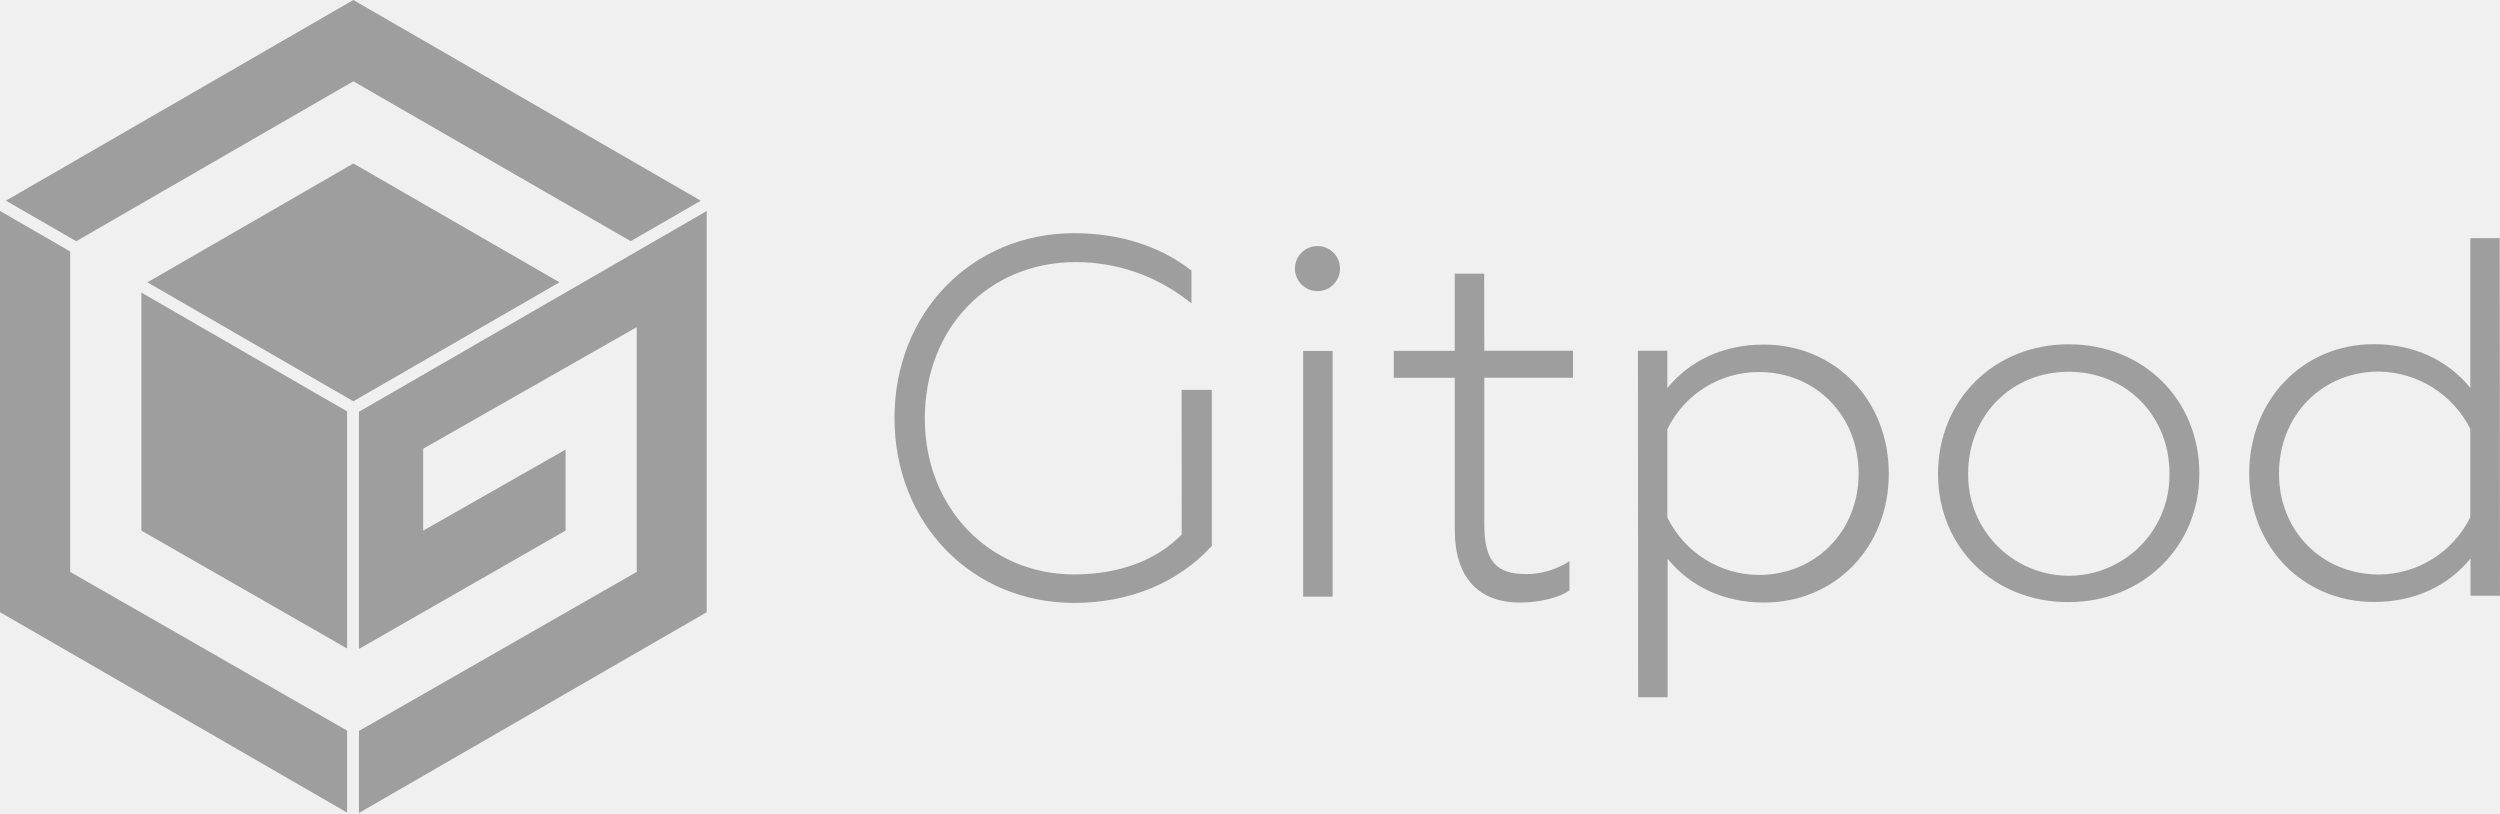
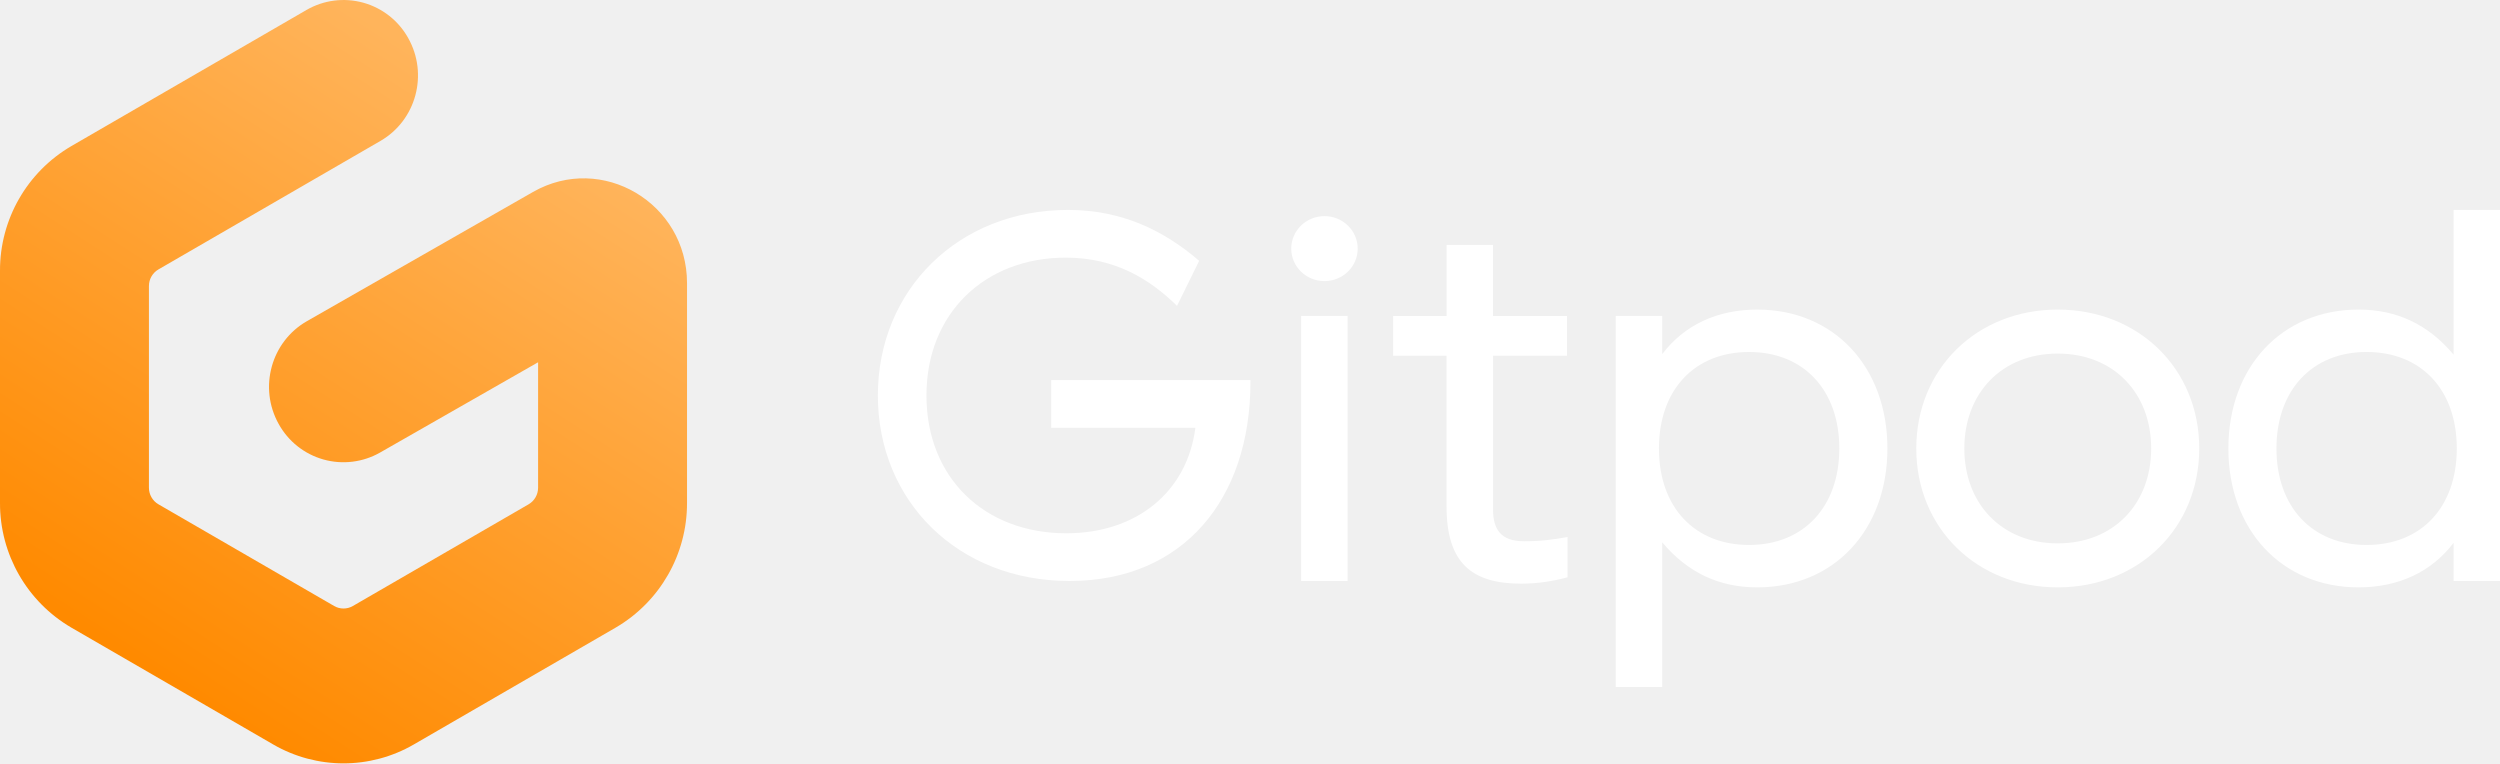
- <svg xmlns="http://www.w3.org/2000/svg" width="123" height="40" viewBox="0 0 123 40" fill="none">
-   <path d="M58.139 26.296c-1.216 1.267-3.092 1.966-5.286 1.966-4.19 0-7.349-3.291-7.353-7.664 0-4.46 3.127-7.699 7.44-7.703 1.987 0 3.917.662 5.485 1.882l.195.148v-1.611l-.045-.037c-1.537-1.182-3.518-1.806-5.726-1.804-5.043 0-8.843 3.915-8.84 9.101.005 5.187 3.81 9.093 8.852 9.089 2.698 0 5.087-.987 6.73-2.771l.03-.034V19.18h-1.486l.004 7.117zM65.565 17.266h-1.45v12.089h1.45v-12.09zM64.82 12.105a1.109 1.109 0 100 2.218 1.109 1.109 0 000-2.218zM73.021 13.465h-1.448v3.797h-2.998v1.325h3v7.498c0 2.299 1.146 3.564 3.22 3.562.909 0 1.907-.24 2.372-.569l.05-.035v-1.428l-.172.1a3.906 3.906 0 01-1.927.53c-1.542 0-2.09-.65-2.091-2.485v-7.175h4.364v-1.33h-4.364l-.006-3.79zM86.775 16.953c-1.946 0-3.613.757-4.742 2.14v-1.838h-1.447l.011 17.05h1.45v-6.812c1.14 1.394 2.811 2.155 4.745 2.152 3.502 0 6.14-2.724 6.137-6.348-.004-3.623-2.652-6.346-6.154-6.344zm4.67 6.338c0 2.846-2.112 4.994-4.914 4.996a5.034 5.034 0 01-4.498-2.831v-4.338a4.997 4.997 0 014.489-2.814c2.803-.01 4.922 2.142 4.922 4.988zM101.771 16.94c-3.657 0-6.42 2.741-6.42 6.371 0 3.63 2.763 6.317 6.42 6.313 3.658-.004 6.438-2.724 6.436-6.32.006-3.632-2.755-6.374-6.436-6.364zm0 1.35c2.831 0 4.968 2.152 4.969 5.013a4.954 4.954 0 11-9.907 0c0-2.853 2.123-5.011 4.94-5.011l-.002-.002zM121.539 11.719v7.364c-1.134-1.392-2.806-2.15-4.74-2.15-3.502 0-6.14 2.741-6.138 6.373 0 3.6 2.646 6.315 6.148 6.311 1.946 0 3.613-.755 4.741-2.14v1.832h1.448l-.012-17.594-1.447.004zm0 9.396v4.335a5.06 5.06 0 01-4.493 2.816c-2.803 0-4.918-2.14-4.92-4.964 0-2.86 2.111-5.02 4.913-5.021a5.123 5.123 0 014.508 2.834h-.008zM3.452 28.137V12.372L0 10.379V30.12l17.077 9.859v-4.034L3.452 28.137z" fill="#9E9E9E" />
-   <path d="M17.077 31.905V20.24L6.954 14.393v11.713l10.123 5.8zM17.384 4l13.647 7.865 3.447-1.99L17.384 0 .29 9.873l3.46 1.996L17.383 4z" fill="#9E9E9E" />
-   <path d="M27.527 13.889L17.386 8.043 7.251 13.891l10.133 5.852 10.143-5.854zM17.66 31.928l10.166-5.823V22.12l-7.006 3.987v-4.03l10.508-5.982v12.042L17.66 35.962v4.036l17.108-9.876V10.383L17.66 20.259v11.669z" fill="#9E9E9E" />
+ <svg xmlns="http://www.w3.org/2000/svg" viewBox="0 0 131 40" height="40" width="131" fill="none">
+   <path d="M56.045 30.444C50.188 30.444 46 26.25 46 20.722S50.216 11 55.96 11c2.83 0 5.037 1.083 6.876 2.667l-1.16 2.36C60.26 14.64 58.45 13.5 55.846 13.5c-4.243 0-7.3 2.917-7.3 7.222 0 4.306 3.028 7.222 7.33 7.222 3.706 0 6.337-2.194 6.762-5.527h-7.555v-2.5h10.44v.11c0 6.112-3.508 10.417-9.478 10.417zM68.18 16.556h2.434v13.888H68.18V16.556zM82.14 30.25v-2.111c-.765.139-1.387.222-2.293.222-1.188 0-1.612-.611-1.612-1.667V18.64h3.876v-2.083h-3.877v-3.723h-2.433v3.723H73v2.083H75.8v7.917c0 2.944 1.33 4.027 3.905 4.027.905 0 1.698-.139 2.433-.333z" fill="#fff" />
+   <path fill-rule="evenodd" clip-rule="evenodd" d="M87.099 36h-2.434V16.556H87.1v2c1.16-1.528 2.886-2.334 4.98-2.334 4.018 0 6.82 3 6.82 7.278s-2.802 7.278-6.82 7.278c-2.009 0-3.65-.778-4.98-2.361V36zm-.17-12.5c0 3.083 1.868 5.056 4.725 5.056 2.858 0 4.726-2 4.726-5.056s-1.868-5.056-4.725-5.056c-2.858 0-4.726 1.973-4.726 5.056zM100.413 23.5c0 4.167 3.169 7.278 7.413 7.278 4.245 0 7.414-3.111 7.414-7.278s-3.169-7.278-7.414-7.278c-4.244 0-7.413 3.111-7.413 7.278zm12.309 0c0 2.889-1.953 4.972-4.896 4.972-2.942 0-4.895-2.083-4.895-4.972 0-2.889 1.953-4.972 4.895-4.972 2.943 0 4.896 2.083 4.896 4.972zM128.567 11H131v19.444h-2.433v-2c-1.161 1.528-2.887 2.334-4.98 2.334-4.018 0-6.82-3-6.82-7.278s2.802-7.278 6.82-7.278c2.009 0 3.65.778 4.98 2.361V11zm.169 12.5c0-3.083-1.867-5.056-4.725-5.056-2.858 0-4.725 2-4.725 5.056s1.867 5.056 4.725 5.056c2.858 0 4.725-1.973 4.725-5.056z" fill="#fff" />
+   <path d="M69.403 14.73c.961 0 1.74-.762 1.74-1.703 0-.94-.779-1.702-1.74-1.702-.962 0-1.742.762-1.742 1.703 0 .94.78 1.702 1.742 1.702z" fill="#fff" />
+   <path fill-rule="evenodd" clip-rule="evenodd" d="M21.388 1.992c1.07 1.895.42 4.31-1.452 5.392L8.302 14.118c-.308.178-.498.51-.498.868v10.57c0 .36.19.69.498.869l9.209 5.33a.975.975 0 00.978 0l9.21-5.33c.307-.178.497-.51.497-.869v-6.573l-8.279 4.73a3.876 3.876 0 01-5.316-1.5c-1.059-1.9-.395-4.311 1.481-5.384l11.846-6.769C31.536 7.998 36 10.64 36 14.835v11.524a7.54 7.54 0 01-3.742 6.53l-10.573 6.12a7.345 7.345 0 01-7.37 0l-10.573-6.12A7.54 7.54 0 010 26.36V14.183a7.54 7.54 0 013.742-6.53L16.064.52a3.876 3.876 0 015.324 1.471z" fill="url(#paint0_linear)" />
+   <defs>
+     <linearGradient id="paint0_linear" x1="27.096" y1="6.049" x2="8.281" y2="35.254" gradientUnits="userSpaceOnUse">
+       <stop stop-color="#FFB45B" />
+       <stop offset="1" stop-color="#FF8A00" />
+     </linearGradient>
+   </defs>
</svg>
